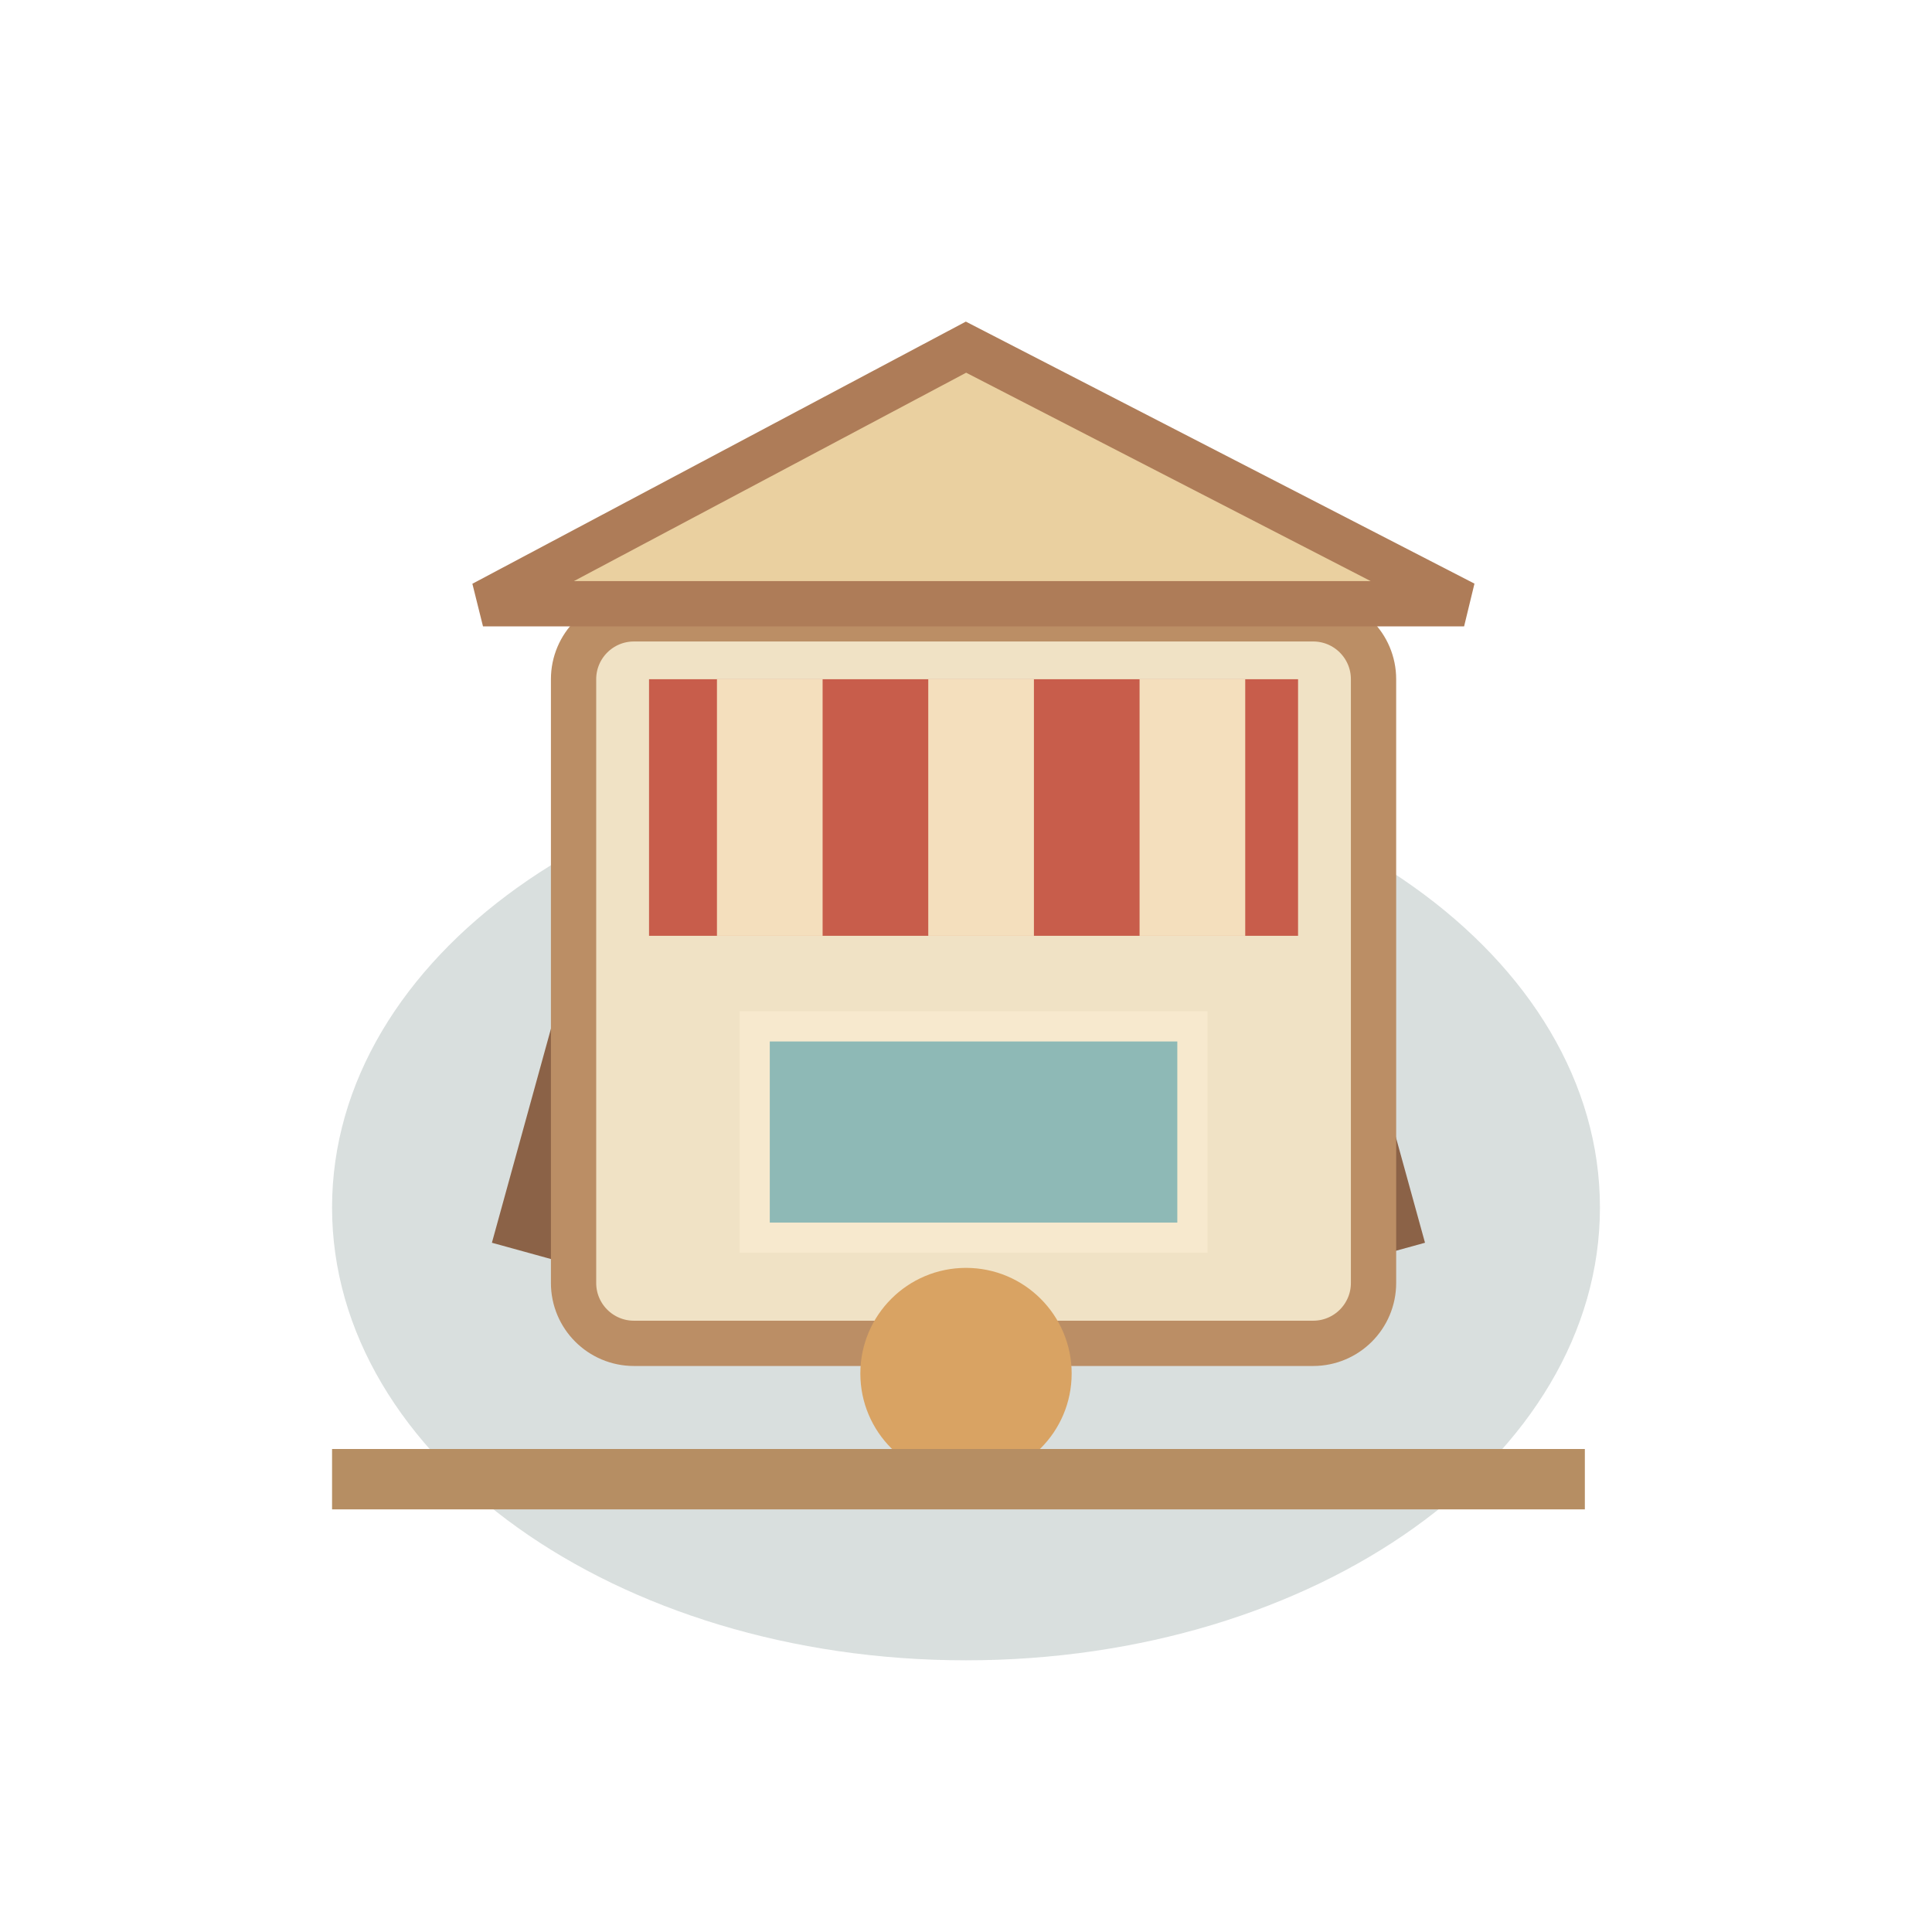
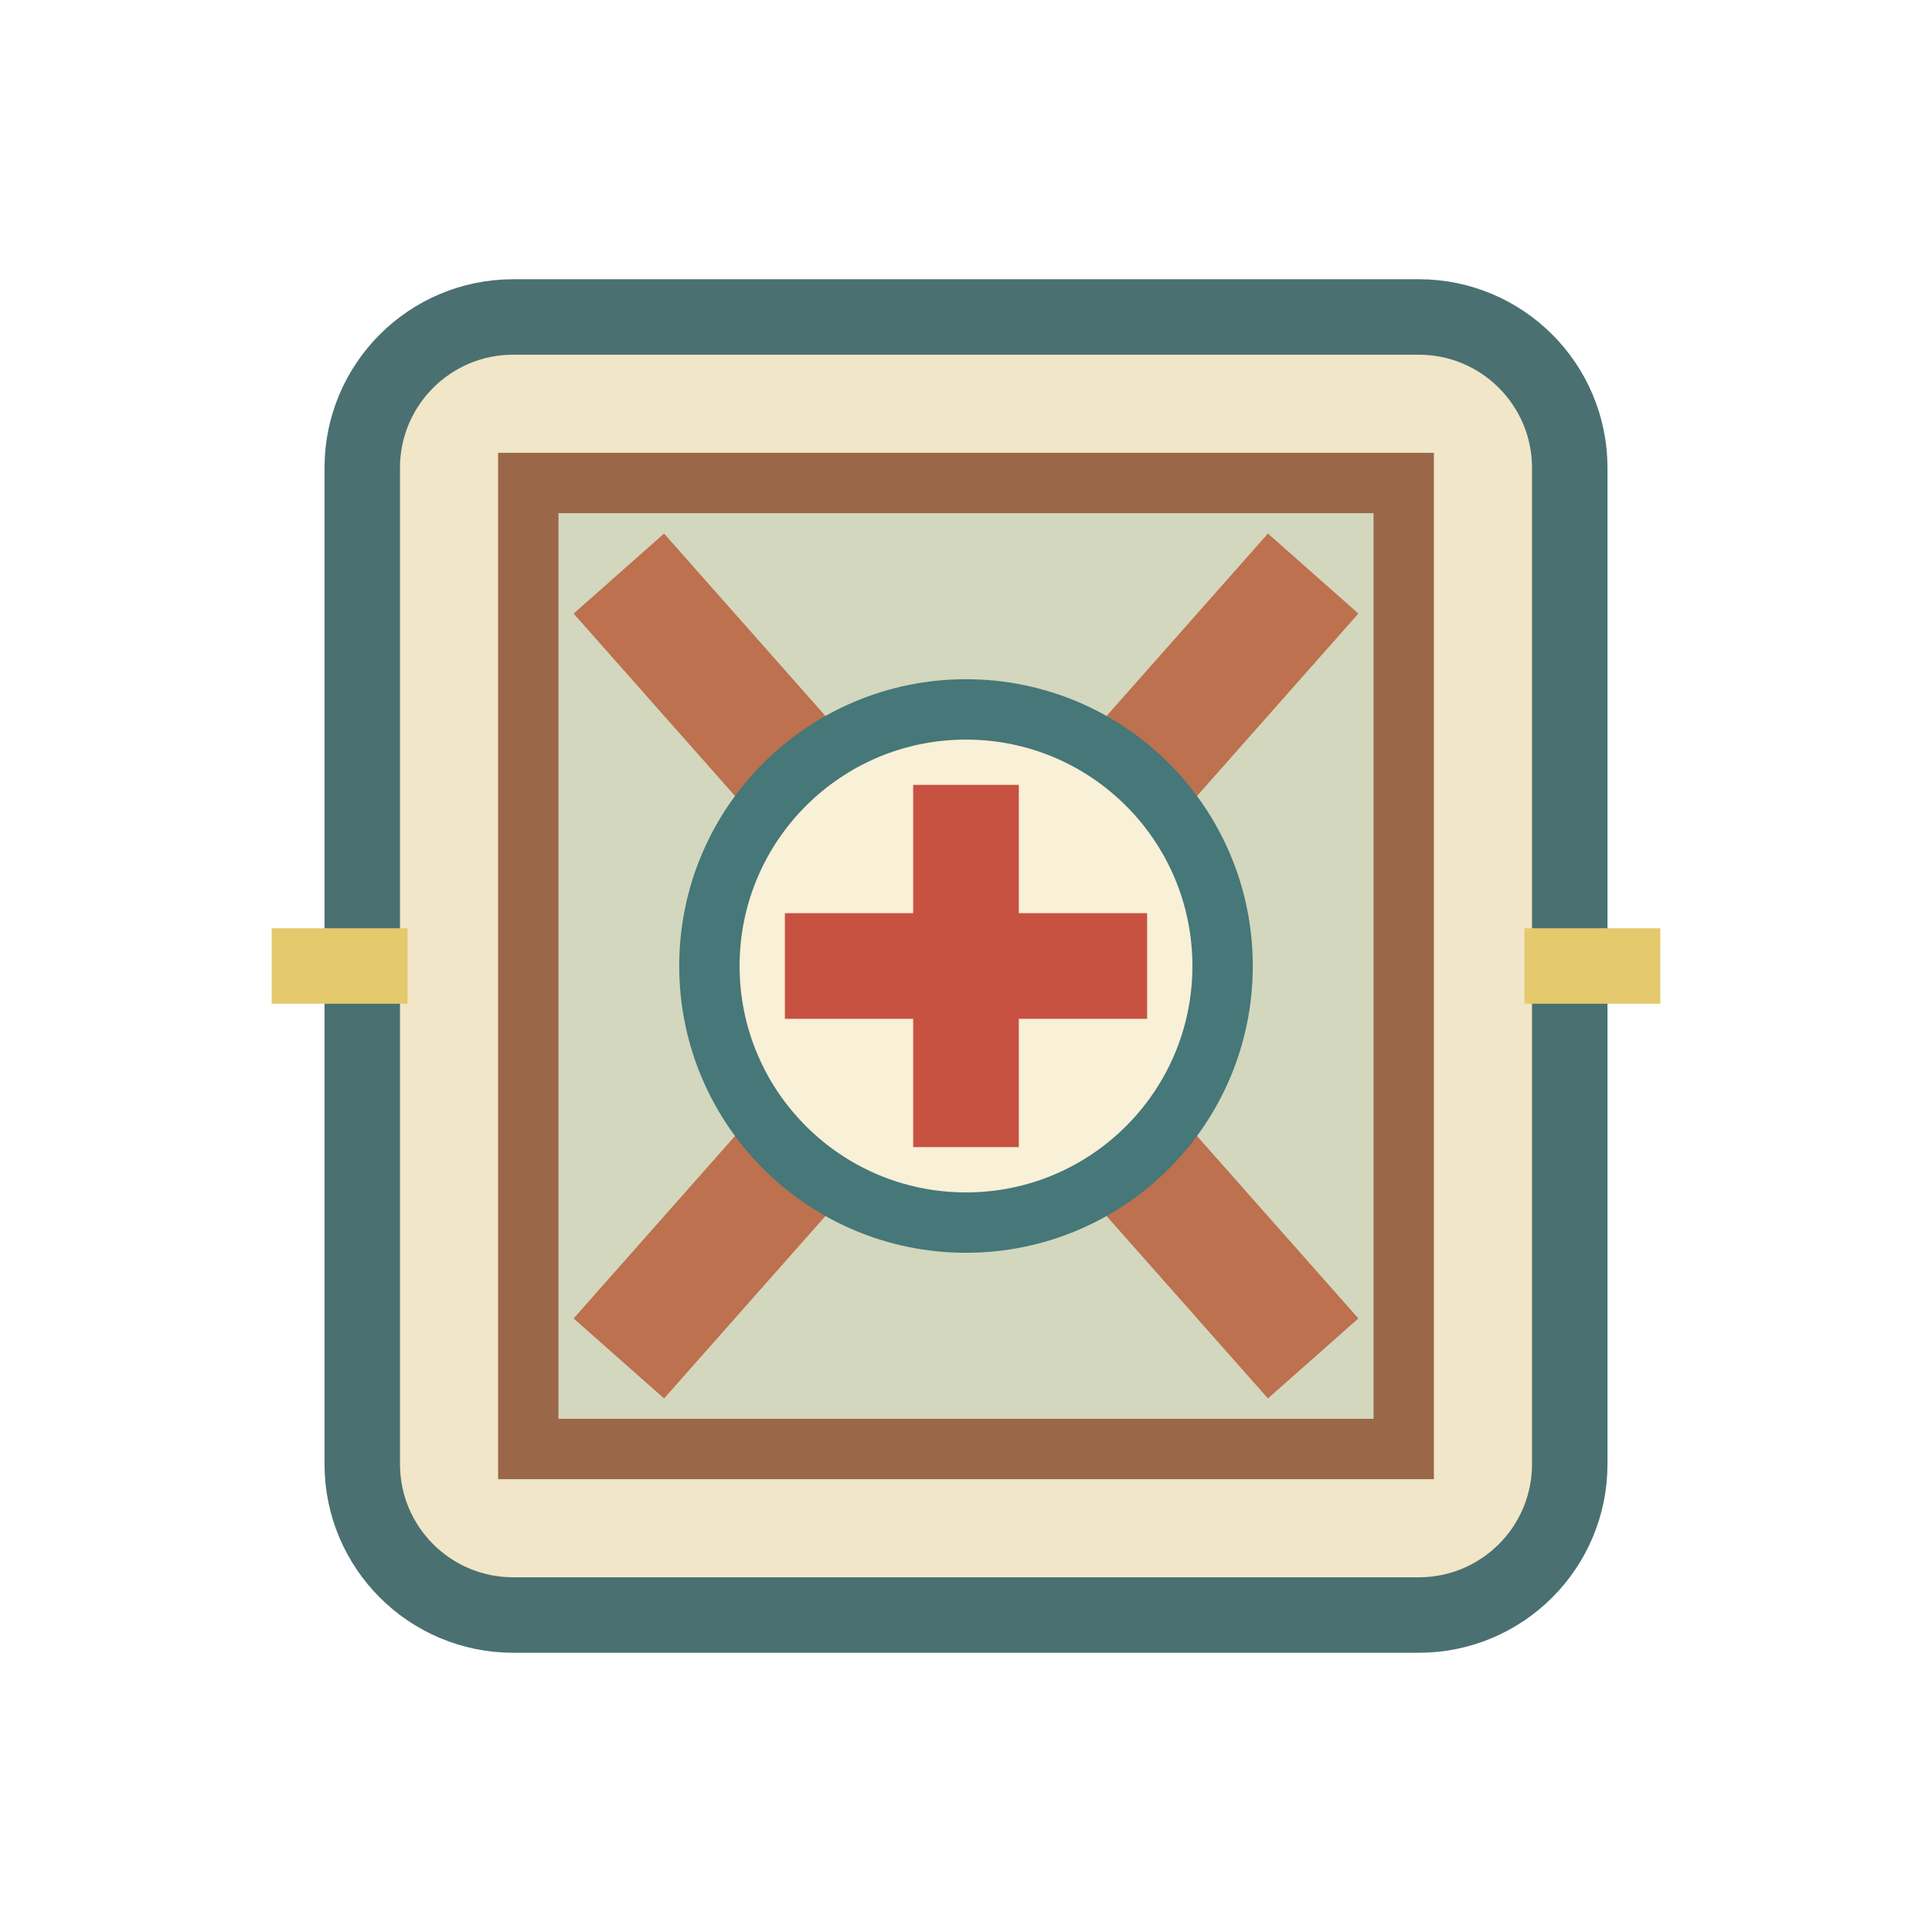
<svg xmlns="http://www.w3.org/2000/svg" width="128" height="128" viewBox="0 0 128 128">
-   <ellipse cx="64" cy="80" rx="42" ry="30" fill="#405d58" opacity=".2" />
-   <path d="M35 83L43 54M92 83L84 54" stroke="#8b6247" stroke-width="5" />
-   <rect x="38" y="41" width="53" height="48" rx="4" fill="#f0e2c5" stroke="#bb8e65" stroke-width="3" />
-   <path d="M43 45H86V62H43Z" fill="#c85d4b" />
-   <path d="M51 45V62M65 45V62M79 45V62" stroke="#f4dfbd" stroke-width="7" />
-   <rect x="50" y="68" width="29" height="14" fill="#8eb9b6" stroke="#f7e9ce" stroke-width="2" />
-   <path d="M32 40L64 23L97 40Z" fill="#ead0a0" stroke="#ae7c58" stroke-width="3" />
-   <circle cx="64" cy="91" r="7" fill="#d9a363" />
-   <path d="M22 98H105" stroke="#b68e63" stroke-width="4" />
+   <rect x="24" y="21" width="80" height="86" rx="10" fill="#f1e6c7" stroke="#4b7071" stroke-width="5" />
+   <path d="M35 32H93V96H35Z" fill="#d3d7bd" stroke="#9a6848" stroke-width="4" />
+   <path d="M41 38L87 90M87 38L41 90" stroke="#bd714e" stroke-width="8" />
+   <circle cx="64" cy="64" r="17" fill="#f8f0d7" stroke="#467779" stroke-width="4" />
+   <path d="M64 52V76M52 64H76" stroke="#c85242" stroke-width="7" />
+   <path d="M18 64H27M101 64H110" stroke="#e4c96d" stroke-width="5" />
</svg>
